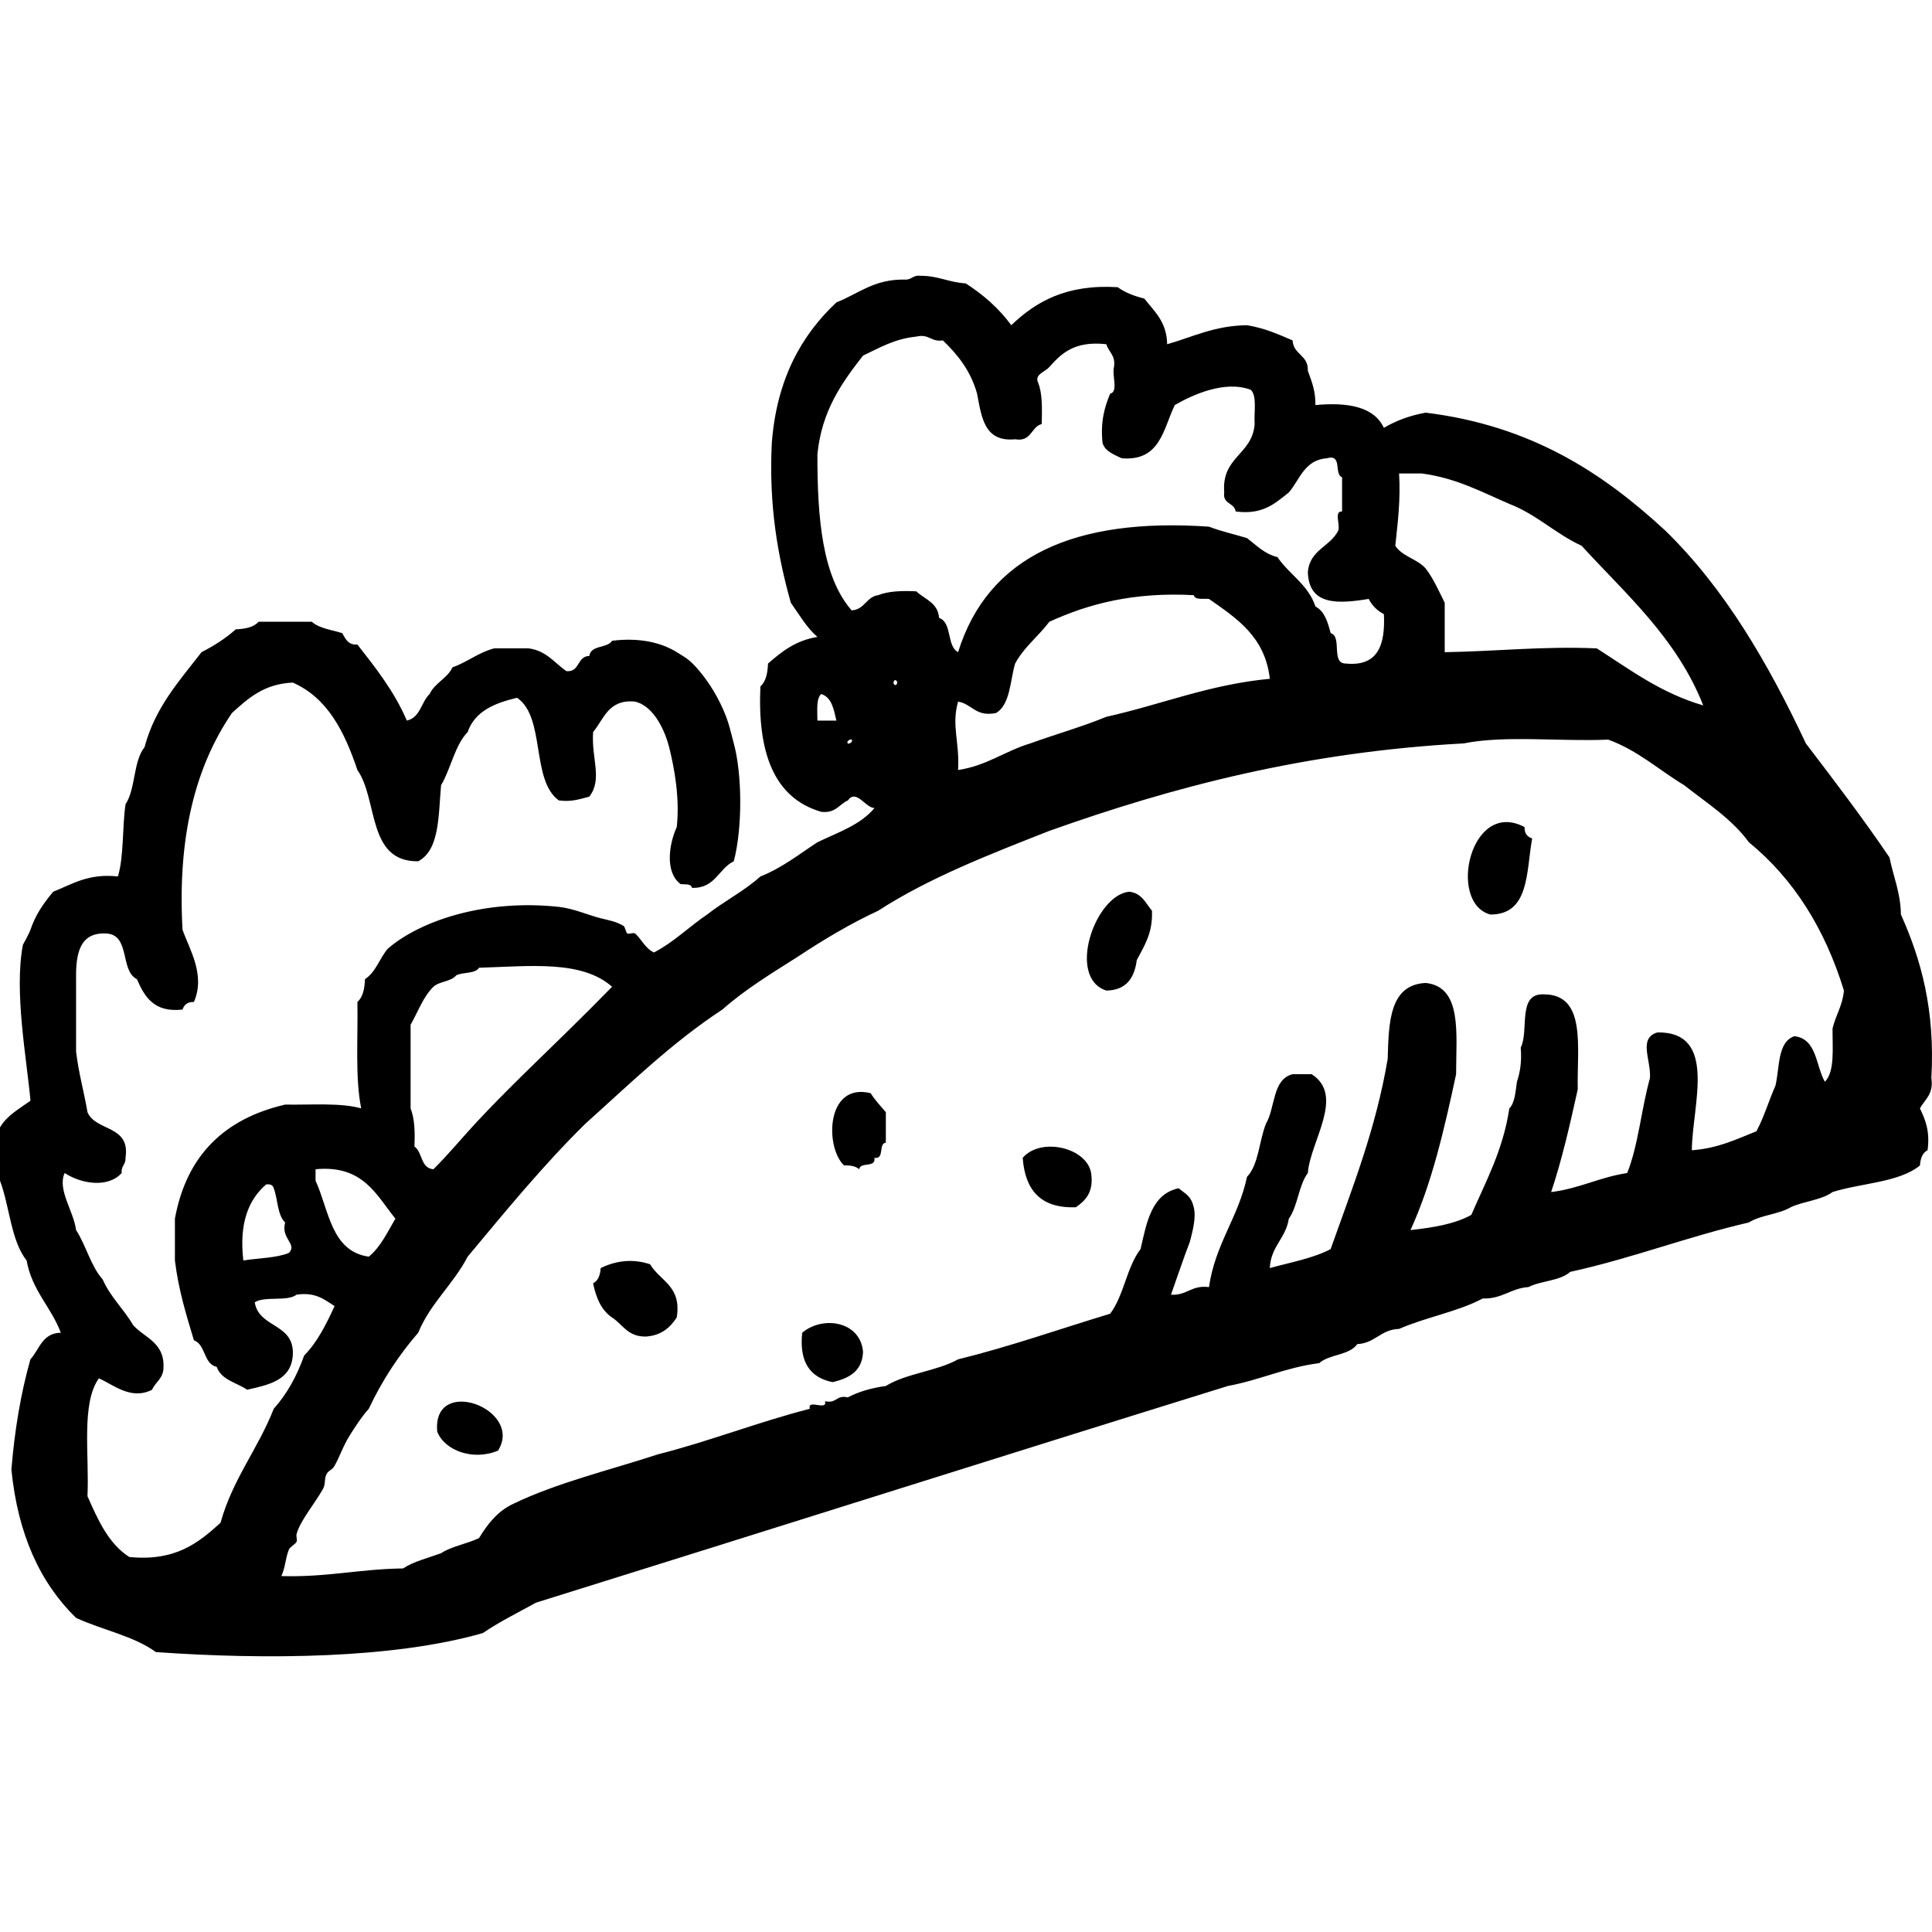
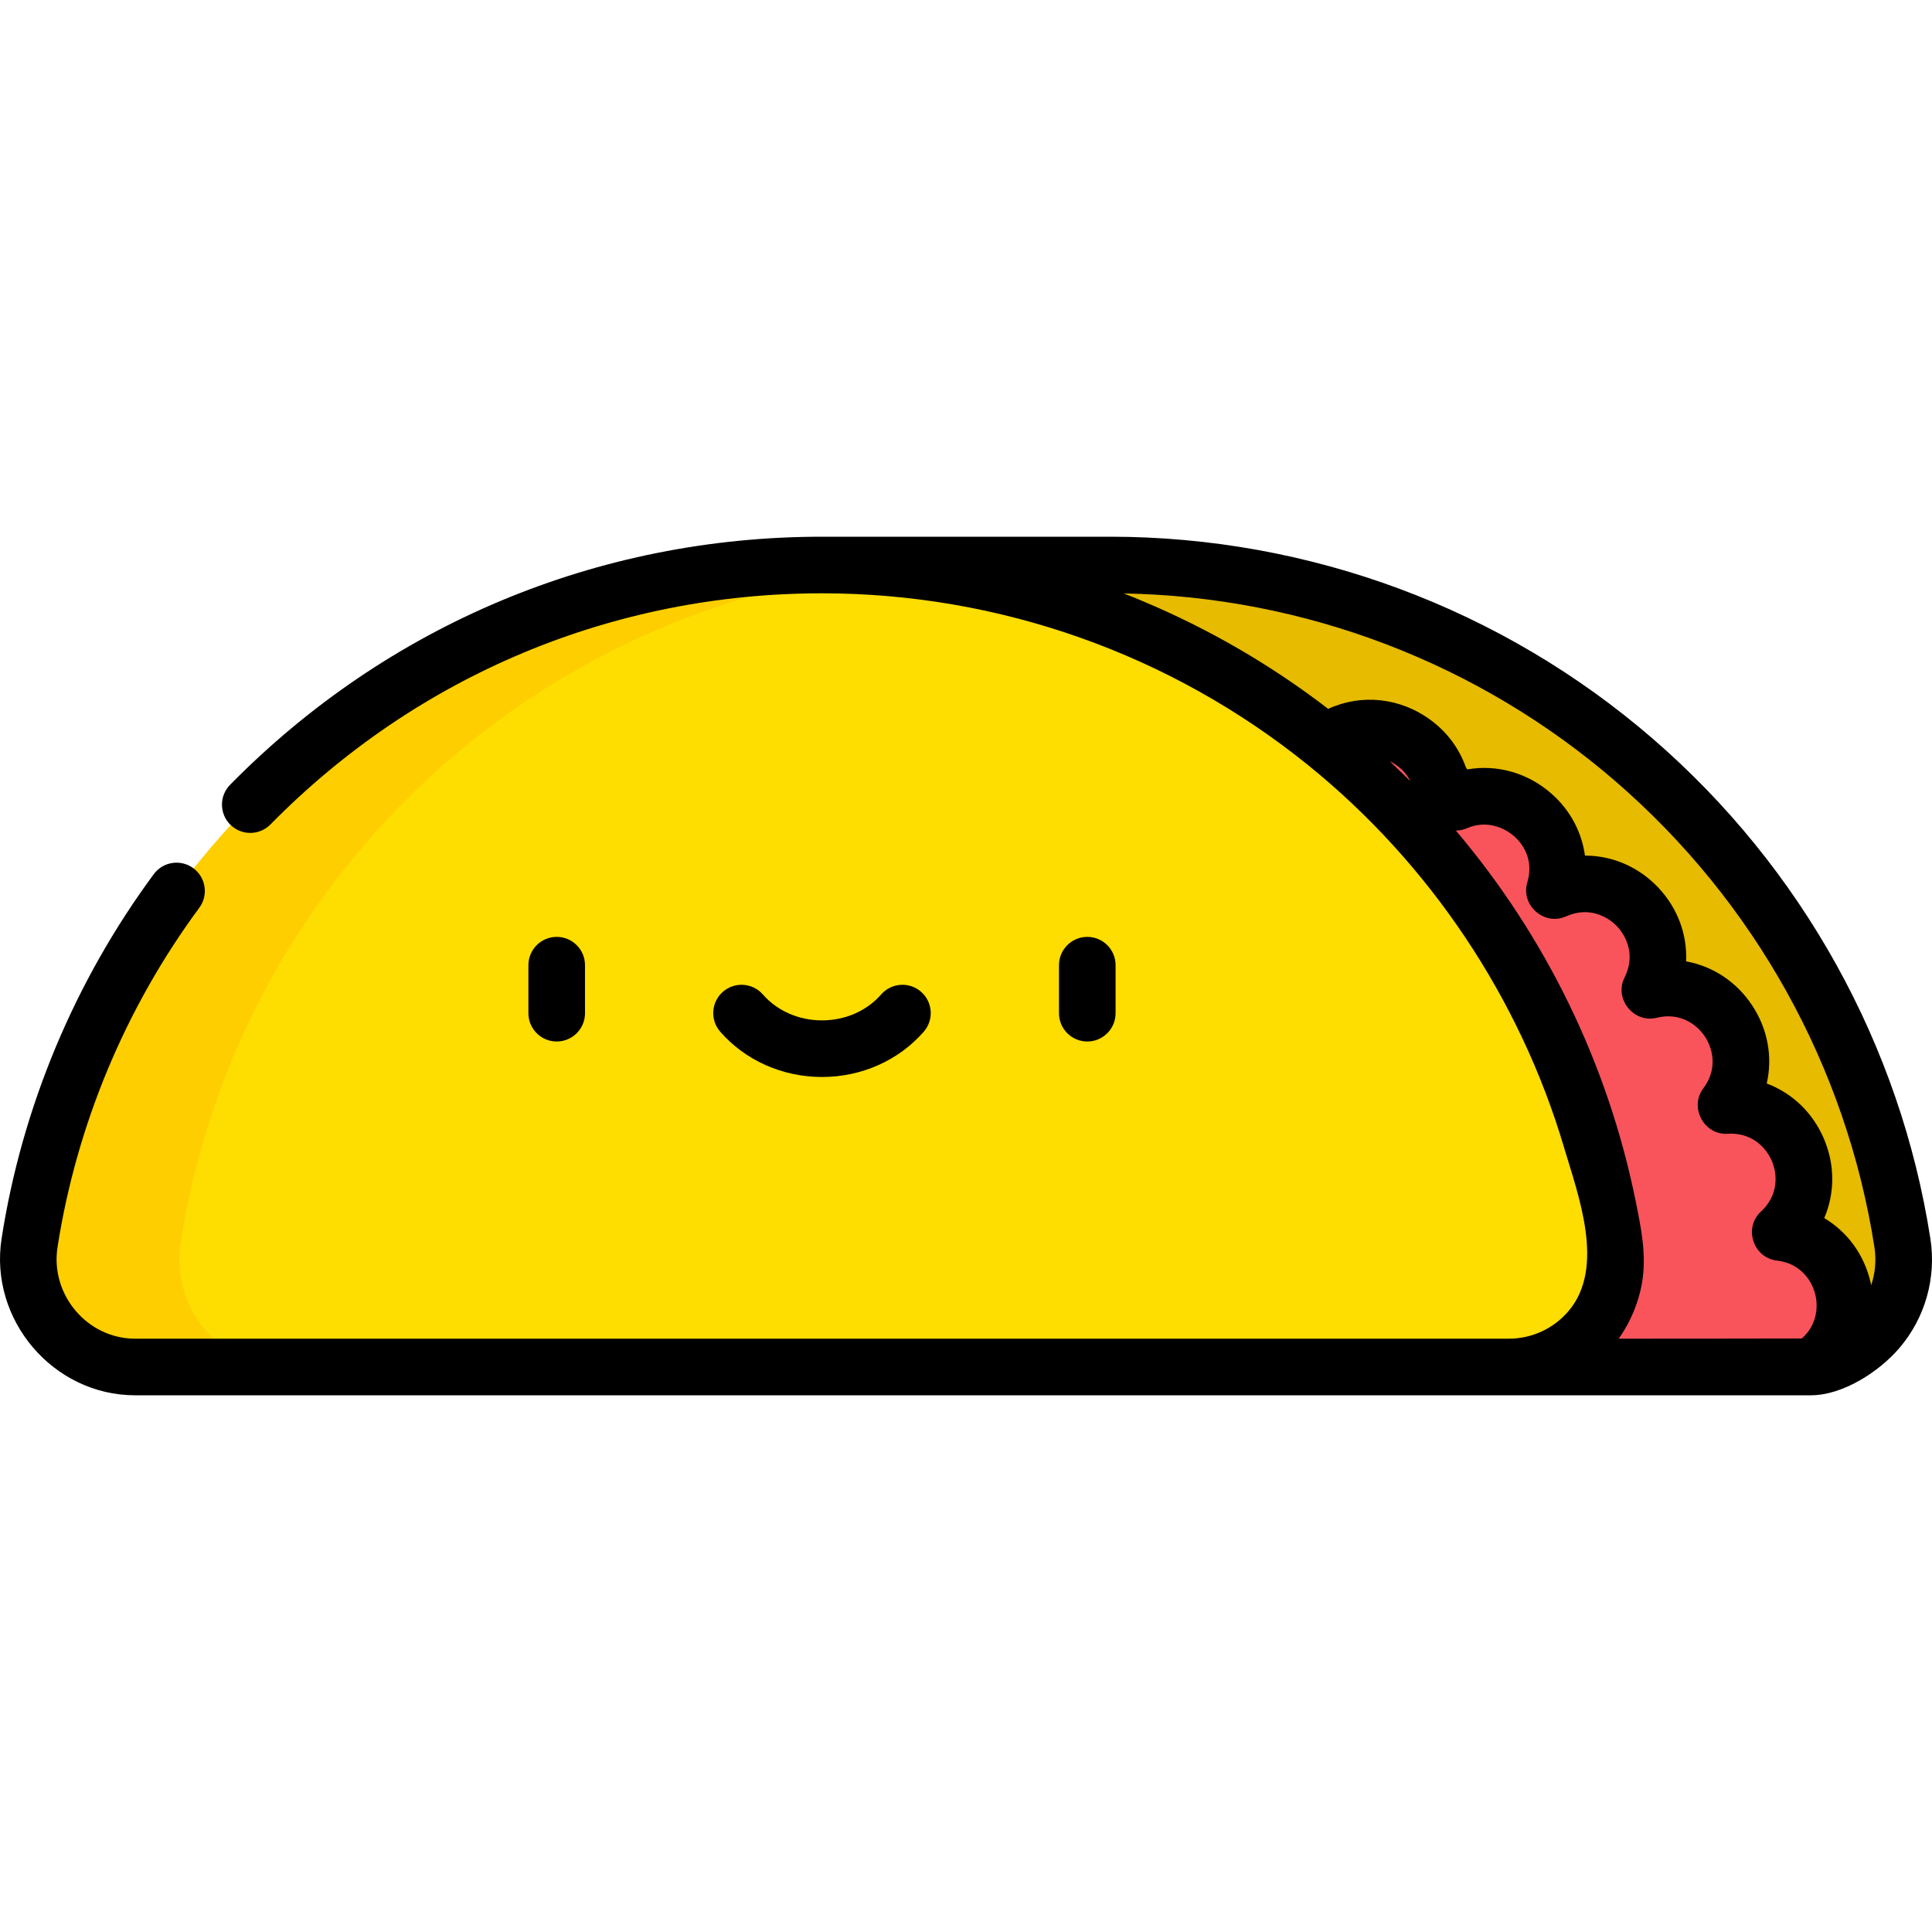
- <svg xmlns="http://www.w3.org/2000/svg" version="1.1" id="Capa_1" x="0px" y="0px" viewBox="0 0 120 120" style="enable-background:new 0 0 120 120;" xml:space="preserve">
-   <g id="_x30_304-taco">
-     <g>
-       <path style="fill-rule:evenodd;clip-rule:evenodd;" d="M119.96,66.956c0.241-4.256-0.649-7.381-1.89-10.153    c-0.025-1.392-0.477-2.357-0.708-3.543c-1.653-2.441-3.427-4.76-5.196-7.085c-2.341-4.978-5.027-9.612-8.737-13.224    c-3.847-3.552-8.288-6.51-14.877-7.32c-1.002,0.179-1.856,0.506-2.598,0.944c-0.599-1.289-2.169-1.608-4.251-1.416    c0.014-0.88-0.238-1.494-0.472-2.126c0.048-0.993-0.897-0.991-0.945-1.889c-0.878-0.381-1.75-0.768-2.833-0.944    c-2.021,0.024-3.365,0.729-4.959,1.181c-0.023-1.395-0.796-2.037-1.417-2.834c-0.627-0.16-1.202-0.372-1.652-0.709    c-3.188-0.195-5.086,0.896-6.612,2.362c-0.767-1.044-1.729-1.892-2.833-2.599c-1.045-0.058-1.721-0.483-2.834-0.472    c-0.446-0.053-0.521,0.267-0.944,0.236c-1.924-0.035-2.892,0.886-4.25,1.417c-2.194,2.056-3.712,4.789-4.014,8.736    c-0.191,3.891,0.37,7.03,1.181,9.918c0.522,0.737,0.978,1.542,1.653,2.126c-1.358,0.216-2.227,0.921-3.069,1.652    c-0.025,0.606-0.134,1.126-0.473,1.417c-0.181,4.038,0.792,6.923,3.779,7.793c0.892,0.106,1.108-0.466,1.653-0.708    c0.526-0.737,1.09,0.464,1.652,0.472c-0.849,1.04-2.267,1.512-3.542,2.126c-1.143,0.745-2.189,1.589-3.542,2.125    c-0.991,0.897-2.247,1.53-3.306,2.362c-1.128,0.761-2.065,1.713-3.306,2.36c-0.571-0.265-0.83-0.927-1.181-1.181    c-0.102-0.073-0.355,0.053-0.472,0c-0.082-0.037-0.139-0.416-0.236-0.472c-0.483-0.28-0.901-0.343-1.417-0.473    c-0.767-0.191-1.694-0.61-2.598-0.707c-4.629-0.499-8.643,0.877-10.626,2.597c-0.51,0.592-0.745,1.46-1.417,1.89    c-0.024,0.604-0.134,1.125-0.472,1.417c0.041,2.241-0.148,4.713,0.236,6.611c-1.29-0.362-3.097-0.208-4.723-0.235    c-3.77,0.873-6.131,3.156-6.848,7.084v2.598c0.222,1.824,0.707,3.387,1.181,4.959c0.749,0.273,0.582,1.465,1.417,1.652    c0.285,0.818,1.235,0.97,1.889,1.418c1.35-0.305,2.722-0.584,2.834-2.126c0.139-2.028-2.105-1.673-2.362-3.306    c0.622-0.402,2.023-0.024,2.598-0.473c1.196-0.173,1.733,0.313,2.361,0.709c-0.522,1.13-1.067,2.238-1.889,3.069    c-0.455,1.277-1.069,2.395-1.889,3.306c-0.973,2.491-2.557,4.37-3.306,7.084c-1.363,1.235-2.786,2.41-5.668,2.126    c-1.294-0.831-1.947-2.304-2.597-3.778c0.121-2.554-0.406-5.758,0.708-7.32c0.94,0.418,2,1.37,3.306,0.709    c0.21-0.499,0.719-0.699,0.709-1.418c0.043-1.539-1.183-1.808-1.889-2.597c-0.575-0.999-1.411-1.738-1.889-2.835    c-0.742-0.832-1.032-2.115-1.653-3.068c-0.147-1.178-1.179-2.51-0.709-3.543c1.008,0.664,2.678,0.958,3.543,0    c-0.053-0.446,0.266-0.521,0.236-0.944c0.319-2.052-1.843-1.62-2.361-2.834c-0.215-1.28-0.556-2.436-0.709-3.778v-4.486    c-0.021-1.594,0.22-2.928,1.889-2.834c1.491,0.084,0.829,2.32,1.889,2.834c0.477,1.098,1.06,2.09,2.834,1.89    c0.097-0.297,0.304-0.483,0.708-0.473c0.728-1.683-0.266-3.235-0.708-4.486c-0.33-5.839,0.834-10.187,3.07-13.461    c0.992-0.896,1.971-1.808,3.778-1.89c2.184,0.965,3.22,3.078,4.015,5.433c1.297,1.852,0.586,5.71,3.778,5.667    c1.335-0.711,1.249-2.844,1.417-4.723c0.616-1.037,0.843-2.464,1.653-3.307c0.445-1.286,1.667-1.797,3.069-2.125    c1.78,1.211,0.849,5.134,2.598,6.376c0.812,0.103,1.324-0.093,1.889-0.236c0.84-1.102,0.114-2.37,0.236-4.015    c0.679-0.815,0.947-2.043,2.597-1.889c1.241,0.284,1.908,1.963,2.125,2.834c0.321,1.283,0.671,3.149,0.472,4.959    c-0.492,1.084-0.739,2.809,0.236,3.541c0.278,0.037,0.671-0.04,0.709,0.236c1.458,0.041,1.642-1.192,2.598-1.652    c0.552-2.105,0.518-5.422,0-7.321c-0.182-0.665-0.262-1.097-0.473-1.652c-0.443-1.167-1.077-2.145-1.653-2.833    c-0.609-0.729-0.858-0.834-1.417-1.182c-0.947-0.589-2.295-0.922-4.014-0.708c-0.304,0.482-1.325,0.249-1.417,0.944    c-0.776,0.011-0.565,1.009-1.417,0.945c-0.75-0.51-1.244-1.275-2.361-1.418h-2.125c-0.997,0.263-1.668,0.852-2.597,1.181    c-0.327,0.697-1.09,0.956-1.417,1.653c-0.527,0.496-0.576,1.471-1.417,1.653c-0.781-1.817-1.929-3.266-3.069-4.723    c-0.591,0.04-0.739-0.363-0.945-0.709c-0.658-0.208-1.437-0.294-1.889-0.708h-3.306c-0.291,0.338-0.812,0.447-1.416,0.473    c-0.625,0.555-1.343,1.018-2.125,1.416c-1.371,1.777-2.881,3.416-3.542,5.904c-0.706,0.868-0.548,2.599-1.18,3.541    c-0.211,1.443-0.093,3.213-0.472,4.487c-1.854-0.2-2.825,0.481-4.015,0.944c-0.659,0.776-1.125,1.501-1.417,2.362    c-0.093,0.274-0.469,0.925-0.472,0.944c-0.553,2.918,0.237,7.058,0.472,9.681C1.201,68.865,0.434,69.28,0,70.026v3.307    c0.601,1.604,0.677,3.73,1.653,4.959c0.334,1.87,1.523,2.886,2.125,4.486c-1.16,0.021-1.326,1.036-1.889,1.652    c-0.592,2.086-0.978,4.375-1.181,6.849c0.399,4.01,1.782,7.034,4.015,9.21c1.613,0.748,3.598,1.125,4.959,2.125    c6.865,0.484,14.775,0.408,20.308-1.181c1.028-0.703,2.19-1.273,3.306-1.89c14.341-4.472,28.621-9.004,42.977-13.459    c1.994-0.368,3.572-1.151,5.668-1.418c0.622-0.559,1.88-0.48,2.361-1.18c1.122-0.059,1.451-0.91,2.598-0.945    c1.639-0.722,3.654-1.068,5.195-1.889c1.216,0.035,1.729-0.633,2.834-0.709c0.783-0.397,1.979-0.381,2.597-0.944    c3.873-0.851,7.263-2.182,11.099-3.069c0.719-0.462,1.858-0.503,2.597-0.945c0.804-0.376,1.92-0.441,2.598-0.944    c1.794-0.567,4.134-0.589,5.431-1.652c0.033-0.44,0.156-0.79,0.473-0.944c0.163-1.188-0.141-1.906-0.473-2.599    C119.552,68.28,120.114,67.975,119.96,66.956z M17.947,77.819c-0.778,0.324-1.888,0.316-2.833,0.473    c-0.268-2.314,0.316-3.777,1.417-4.724c0.274-0.037,0.42,0.053,0.472,0.236c0.258,0.686,0.221,1.668,0.708,2.126    C17.429,76.949,18.484,77.254,17.947,77.819z M86.9,29.409h1.416c2.153,0.288,3.724,1.157,5.432,1.889    c1.704,0.658,2.865,1.857,4.487,2.599c2.783,3.041,5.908,5.741,7.557,9.918c-2.624-0.762-4.548-2.223-6.612-3.543    c-3.373-0.146-6.266,0.188-9.446,0.236v-3.07c-0.369-0.732-0.7-1.502-1.181-2.125c-0.509-0.593-1.459-0.744-1.889-1.416    C86.813,32.472,86.999,31.082,86.9,29.409z M50.77,44.759c0.003-0.628-0.089-1.349,0.236-1.653    c0.658,0.208,0.783,0.949,0.944,1.653H50.77z M52.66,46.175c-0.123-0.122,0.17-0.3,0.236-0.235    C53.018,46.062,52.725,46.24,52.66,46.175z M52.896,37.911c-1.833-2.104-2.129-5.743-2.126-9.683    c0.266-2.724,1.523-4.46,2.834-6.14c1.016-0.479,1.947-1.044,3.306-1.181c0.819-0.189,0.908,0.352,1.653,0.236    c0.924,0.886,1.729,1.893,2.125,3.306c0.277,1.456,0.443,3.021,2.362,2.835c1.04,0.174,0.968-0.766,1.653-0.946    c0.024-0.968,0.047-1.935-0.235-2.597c-0.201-0.494,0.411-0.617,0.708-0.945c0.695-0.769,1.492-1.649,3.542-1.416    c0.136,0.493,0.586,0.674,0.473,1.416c-0.141,0.489,0.291,1.553-0.237,1.653c-0.347,0.834-0.614,1.747-0.472,3.069    c0.172,0.537,0.71,0.707,1.181,0.945c2.411,0.207,2.585-1.823,3.306-3.306c1.125-0.646,3.116-1.553,4.723-0.944    c0.396,0.391,0.188,1.385,0.236,2.124c-0.134,1.912-2.073,2.021-1.889,4.251c-0.111,0.742,0.636,0.624,0.708,1.181    c1.722,0.226,2.463-0.529,3.307-1.181c0.684-0.811,0.969-2.021,2.361-2.125c0.99-0.281,0.421,0.995,0.944,1.181v2.125    c-0.512-0.039-0.107,0.838-0.236,1.181c-0.49,1.006-1.792,1.199-1.889,2.598c0.071,2.064,1.854,1.968,3.778,1.652    c0.213,0.418,0.528,0.731,0.944,0.945c0.092,1.903-0.357,3.264-2.361,3.069c-0.953,0.009-0.208-1.681-0.945-1.889    c-0.181-0.684-0.373-1.357-0.944-1.653c-0.449-1.361-1.63-1.99-2.361-3.069c-0.82-0.204-1.31-0.736-1.889-1.181    c-0.787-0.236-1.623-0.424-2.361-0.709c-8.374-0.581-13.737,1.85-15.586,7.793c-0.726-0.375-0.355-1.849-1.181-2.125    c-0.071-0.952-0.891-1.156-1.417-1.652c-0.912-0.047-1.74-0.01-2.361,0.236C53.792,37.074,53.716,37.865,52.896,37.911z     M59.508,43.578c0.877,0.146,1.08,0.967,2.361,0.708c0.884-0.533,0.861-1.973,1.181-3.07c0.549-1.024,1.453-1.695,2.126-2.597    c2.431-1.111,5.227-1.857,8.973-1.652c0.073,0.319,0.591,0.195,0.944,0.234c1.712,1.201,3.483,2.342,3.778,4.959    c-3.807,0.365-6.74,1.604-10.154,2.362c-1.504,0.62-3.163,1.088-4.723,1.652c-1.573,0.474-2.707,1.387-4.486,1.654    C59.61,46.065,59.083,45.079,59.508,43.578z M55.729,42.397c-0.045,0.269-0.236,0.132-0.235,0    C55.538,42.129,55.73,42.267,55.729,42.397z M25.503,63.651c0.457-0.803,0.78-1.739,1.417-2.361    c0.366-0.343,1.102-0.316,1.416-0.709c0.414-0.216,1.178-0.081,1.417-0.473c3.19-0.095,6.384-0.484,8.265,1.182    c-0.93,0.953-1.883,1.901-2.834,2.833c-1.857,1.821-3.779,3.635-5.667,5.667c-0.866,0.933-1.689,1.942-2.597,2.834    c-0.804-0.062-0.668-1.063-1.181-1.416c0.046-0.913,0.009-1.74-0.236-2.362V63.651z M19.6,73.332v-0.709    c2.954-0.277,3.761,1.591,4.959,3.07c-0.499,0.84-0.916,1.76-1.653,2.361C20.564,77.721,20.439,75.169,19.6,73.332z     M113.348,67.193c-0.576-0.999-0.487-2.662-1.889-2.834c-1.065,0.352-0.913,1.921-1.181,3.07c-0.41,0.928-0.713,1.963-1.181,2.833    c-1.235,0.496-2.396,1.068-4.015,1.182c0.032-2.824,1.626-7.348-2.125-7.321c-1.221,0.352-0.407,1.685-0.473,2.834    c-0.538,1.902-0.718,4.162-1.417,5.903c-1.714,0.255-2.968,0.968-4.723,1.181c0.673-2.003,1.167-4.186,1.652-6.376    c-0.054-2.622,0.563-5.915-2.124-5.904c-1.646-0.071-0.886,2.265-1.417,3.307c0.073,0.86-0.038,1.537-0.236,2.126    c-0.092,0.616-0.121,1.295-0.472,1.652c-0.391,2.601-1.458,4.524-2.361,6.612c-1.009,0.566-2.359,0.789-3.779,0.945    c1.315-2.857,2.098-6.247,2.834-9.683c0.001-2.521,0.393-5.431-1.889-5.667c-2.25,0.111-2.294,2.429-2.361,4.723    c-0.74,4.377-2.205,8.028-3.543,11.807c-1.08,0.573-2.486,0.82-3.778,1.181c0.059-1.357,0.994-1.839,1.181-3.069    c0.562-0.777,0.604-2.073,1.181-2.834c0.143-1.963,2.328-4.811,0.236-6.14h-1.182c-1.265,0.31-1.068,2.08-1.652,3.069    c-0.431,1.064-0.448,2.544-1.181,3.307c-0.537,2.533-1.977,4.163-2.361,6.848c-1.09-0.145-1.359,0.531-2.361,0.473    c0.392-1.104,0.765-2.226,1.18-3.305c0.145-0.601,0.401-1.447,0.237-2.126c-0.175-0.719-0.496-0.82-0.945-1.181    c-1.683,0.363-1.979,2.114-2.361,3.778c-0.859,1.108-1.037,2.898-1.89,4.015c-3.145,0.948-6.162,2.023-9.445,2.833    c-1.312,0.735-3.226,0.869-4.487,1.654c-0.898,0.125-1.691,0.354-2.361,0.708c-0.723-0.171-0.695,0.407-1.417,0.236    c0.169,0.641-1.113-0.169-0.944,0.472c-3.256,0.837-6.183,2.004-9.445,2.834c-3.025,0.989-6.267,1.762-8.973,3.069    c-0.967,0.451-1.589,1.244-2.126,2.126c-0.738,0.363-1.701,0.503-2.361,0.944c-0.806,0.296-1.696,0.507-2.361,0.944    c-2.646,0.029-4.792,0.562-7.557,0.473c0.253-0.533,0.242-1.081,0.472-1.653c0.058-0.143,0.423-0.356,0.472-0.472    c0.056-0.131-0.034-0.334,0-0.473c0.205-0.816,1.127-1.889,1.653-2.834c0.167-0.301,0.047-0.648,0.236-0.944    c0.118-0.186,0.338-0.231,0.472-0.472c0.338-0.605,0.508-1.188,0.945-1.89c0.237-0.381,0.702-1.118,1.181-1.653    c0.832-1.766,1.863-3.331,3.07-4.723c0.759-1.839,2.183-3.013,3.07-4.723c2.363-2.832,4.699-5.692,7.32-8.266    c2.739-2.455,5.362-5.027,8.501-7.083c1.418-1.259,3.086-2.267,4.723-3.307c1.564-1.034,3.187-2.009,4.959-2.833    c3.153-2.043,6.899-3.492,10.627-4.959c7.664-2.727,15.88-4.9,25.74-5.433c2.553-0.517,6.036-0.103,8.973-0.235    c1.847,0.672,3.15,1.888,4.723,2.834c1.407,1.111,2.953,2.084,4.015,3.542c2.771,2.266,4.718,5.358,5.903,9.21    c-0.083,0.939-0.514,1.532-0.708,2.36C113.817,65.143,113.968,66.553,113.348,67.193z M94.693,51.371    c-3.361-1.787-4.812,4.705-2.125,5.432c2.445,0.004,2.221-2.66,2.598-4.725C94.869,51.983,94.682,51.775,94.693,51.371z     M70.134,55.385c-2.132,0.219-3.894,5.349-1.417,6.141c1.235-0.024,1.744-0.775,1.889-1.89c0.458-0.88,1.005-1.671,0.944-3.069    C71.159,56.092,70.917,55.468,70.134,55.385z M52.424,72.388c0.411-0.019,0.735,0.053,0.944,0.235    c0.064-0.486,1.046-0.056,0.944-0.708c0.653,0.101,0.223-0.88,0.709-0.944v-1.89c-0.327-0.382-0.669-0.747-0.944-1.181    C51.308,67.213,51.223,71.237,52.424,72.388z M63.522,71.915c0.143,1.981,1.096,3.154,3.306,3.069    c0.598-0.424,1.115-0.931,0.944-2.125C67.495,71.261,64.629,70.617,63.522,71.915z M40.38,78.527    c-1.115-0.378-2.179-0.204-3.07,0.236c-0.033,0.44-0.156,0.79-0.472,0.944c0.187,0.915,0.519,1.686,1.181,2.126    c0.667,0.435,0.983,1.22,2.125,1.181c0.95-0.074,1.482-0.564,1.889-1.181C42.352,79.862,40.99,79.571,40.38,78.527z     M49.826,82.778c-0.196,1.85,0.513,2.793,1.889,3.07c1.02-0.24,1.846-0.673,1.889-1.89C53.439,82.061,51.106,81.698,49.826,82.778    z M27.156,88.917c0.449,1.175,2.23,1.841,3.779,1.181C32.549,87.518,26.839,85.381,27.156,88.917z" />
-     </g>
-   </g>
+ <svg xmlns="http://www.w3.org/2000/svg" version="1.1" id="Capa_1" x="0px" y="0px" viewBox="0 0 512.001 512.001" style="enable-background:new 0 0 512.001 512.001;" xml:space="preserve">
+   <path style="fill:#E6BB00;" d="M399.852,362.267L217.842,149.733h76.314c106.198,0,194.204,77.889,210.006,179.658  c2.68,17.257-10.534,32.876-27.998,32.876H399.852z" />
+   <path style="fill:#F9545B;" d="M399.852,362.267h80.033c15.466-9.774,10.036-33.562-8.139-35.659  c13.472-12.379,3.882-34.815-14.376-33.632l0,0l0,0c11.045-14.586-2.396-34.949-20.15-30.525l0,0  c8.263-16.324-8.598-33.959-25.276-26.437l0,0c4.824-16.221-11.7-29.691-26.13-23.411l-4.121-5.862  c-1.201-4.054-3.693-7.421-6.897-9.81l-0.001-0.001h-0.001c-6.548-4.882-16.042-5.694-23.417,0L399.852,362.267z" />
+   <path style="fill:#FEDD00;" d="M427.85,329.391c-15.804-101.768-103.809-179.658-210.007-179.658S23.639,227.623,7.836,329.391  c-2.68,17.257,10.534,32.876,27.998,32.876h364.016C417.315,362.267,430.529,346.649,427.85,329.391z" />
+   <path style="fill:#FECE00;" d="M47.838,329.391c14.8-95.304,92.922-169.664,190.005-178.726c-6.584-0.614-13.256-0.932-20.001-0.932  c-106.198,0-194.204,77.89-210.006,179.658c-2.68,17.257,10.534,32.876,27.998,32.876h40.002  C58.372,362.267,45.158,346.648,47.838,329.391z" />
+   <path d="M155.032,268.509v-12.725c0-4.142-3.357-7.5-7.5-7.5c-4.142,0-7.5,3.358-7.5,7.5v12.725c0,4.142,3.358,7.5,7.5,7.5  C151.674,276.01,155.032,272.652,155.032,268.509z" />
+   <path d="M295.642,268.509v-12.725c0-4.142-3.358-7.5-7.5-7.5c-4.142,0-7.5,3.358-7.5,7.5v12.725c0,4.142,3.358,7.5,7.5,7.5  C292.284,276.01,295.642,272.652,295.642,268.509z" />
+   <path d="M217.837,285.413c10.473,0,20.303-4.373,26.967-11.996c2.727-3.119,2.408-7.856-0.71-10.583  c-3.119-2.727-7.857-2.408-10.583,0.71c-3.815,4.365-9.528,6.868-15.674,6.868c-6.145,0-11.857-2.503-15.673-6.868  c-2.725-3.118-7.463-3.437-10.583-0.711c-3.12,2.726-3.437,7.464-0.711,10.583C197.535,281.04,207.363,285.413,217.837,285.413z" />
+   <path d="M35.829,369.767c0,0,444.044,0,444.05,0c8.541,0,18.128-6.282,23.456-12.5c6.855-8.002,9.856-18.582,8.234-29.026  c-7.968-51.316-34.111-98.379-73.613-132.516c-39.914-34.494-90.986-53.491-143.806-53.491h-76.314  c-59.446,0-115.153,23.347-156.857,65.739c-2.905,2.953-2.866,7.701,0.087,10.606c2.953,2.905,7.702,2.866,10.606-0.087  c38.862-39.503,90.771-61.258,146.163-61.258c46.997,0,92.498,16.148,128.888,45.585c32.141,25.999,56.049,61.661,67.775,101.304  c3.728,12.602,11.072,31.779,1.129,43.385c-3.952,4.613-9.705,7.259-15.783,7.259c0,0-363.441,0-364.016,0  c-12.738,0-22.531-11.705-20.588-24.225c5.029-32.389,18.023-63.499,37.575-89.969c2.461-3.332,1.756-8.027-1.576-10.488  c-3.331-2.461-8.027-1.756-10.488,1.576C19.767,260.07,5.82,293.465,0.42,328.238C-2.916,349.72,14.062,369.767,35.829,369.767z   M368.296,201.724c0.722,0.35,1.396,0.761,2.01,1.218c1.489,1.11,2.661,2.499,3.458,4.082c-0.135-0.136-3.745-3.683-5.454-5.286  C368.305,201.733,368.301,201.728,368.296,201.724z M428.979,354.767c0.08-0.111,0.152-0.227,0.23-0.339  c2.932-4.202,5.011-9.223,5.911-14.272c1.32-7.413-0.192-14.674-1.667-21.938c-7.384-36.351-23.815-70.01-47.641-98.115  c1.005,0,2.021-0.203,2.99-0.624c4.971-2.164,9.715-0.302,12.498,2.161c1.687,1.493,5.399,5.675,3.45,12.231  c-1.799,6.053,4.514,11.574,10.272,8.978c5.656-2.551,10.675-0.318,13.487,2.622c2.81,2.939,4.816,8.052,2.017,13.586  c-2.842,5.62,2.436,12.179,8.503,10.669c6.022-1.5,10.56,1.593,12.801,4.988c2.241,3.395,3.301,8.784-0.443,13.731  c-3.784,4.999,0.215,12.421,6.463,12.014c6.188-0.401,10.105,3.453,11.704,7.193s1.679,9.232-2.887,13.43  c-4.664,4.288-2.042,12.253,4.213,12.976c6.163,0.711,9.327,5.202,10.232,9.168c0.802,3.515,0.183,8.171-3.62,11.492  C477.051,354.748,428.979,354.767,428.979,354.767z M297.79,157.266c47.922,0.85,94.086,18.461,130.359,49.808  c36.812,31.814,61.174,75.663,68.598,123.468c0.532,3.427,0.214,6.877-0.873,10.07c-0.049-0.241-0.082-0.482-0.136-0.723  c-1.686-7.385-6.167-13.427-12.288-17.086c2.801-6.558,2.876-14.08-0.101-21.045c-2.977-6.967-8.465-12.11-15.143-14.618  c1.585-6.952,0.316-14.367-3.857-20.689s-10.491-10.403-17.509-11.678c0.318-7.124-2.254-14.192-7.489-19.668  c-5.237-5.477-12.184-8.364-19.319-8.364c-0.844-6.196-3.869-11.976-8.789-16.333c-6.325-5.601-14.497-7.886-22.382-6.506  l-0.392-0.557c-1.739-4.947-4.899-9.225-9.198-12.431c-8.167-6.089-18.527-7.094-27.289-3.056  c-15.042-11.574-31.579-21.185-49.085-28.52c-1.462-0.612-2.928-1.254-4.417-1.796C298.25,157.452,298.021,157.356,297.79,157.266z" />
  <g>
</g>
  <g>
</g>
  <g>
</g>
  <g>
</g>
  <g>
</g>
  <g>
</g>
  <g>
</g>
  <g>
</g>
  <g>
</g>
  <g>
</g>
  <g>
</g>
  <g>
</g>
  <g>
</g>
  <g>
</g>
  <g>
</g>
</svg>
